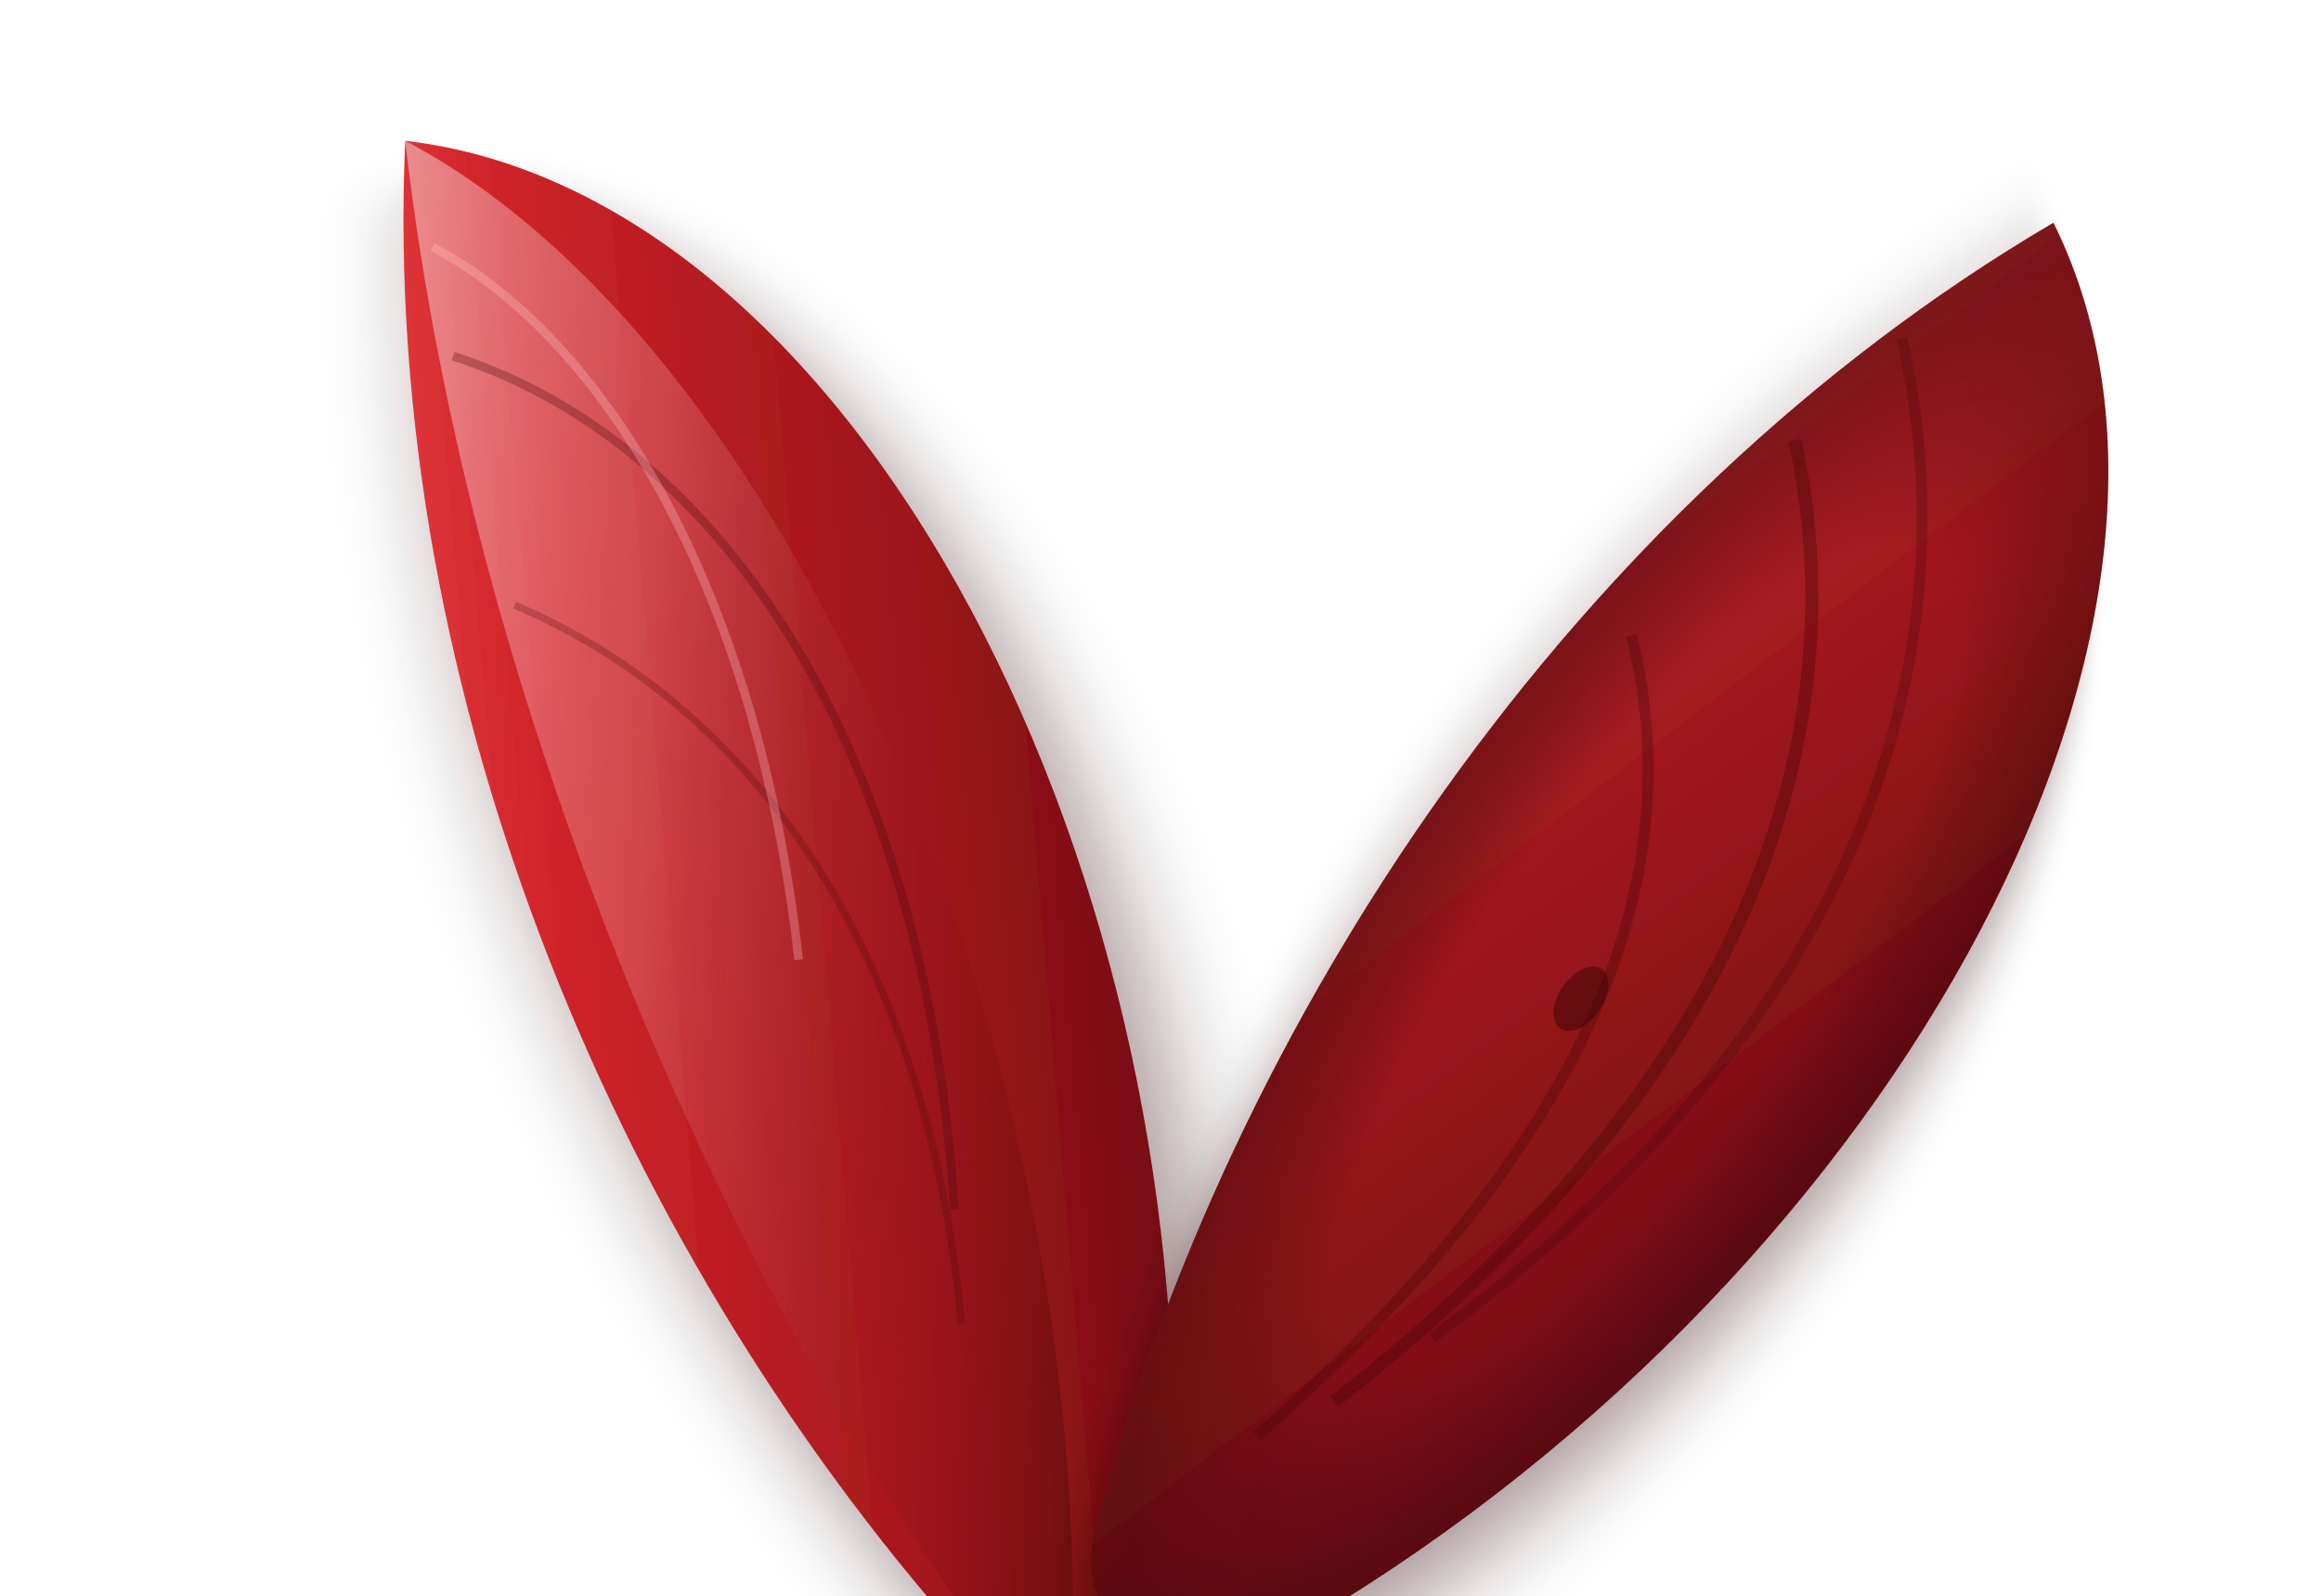
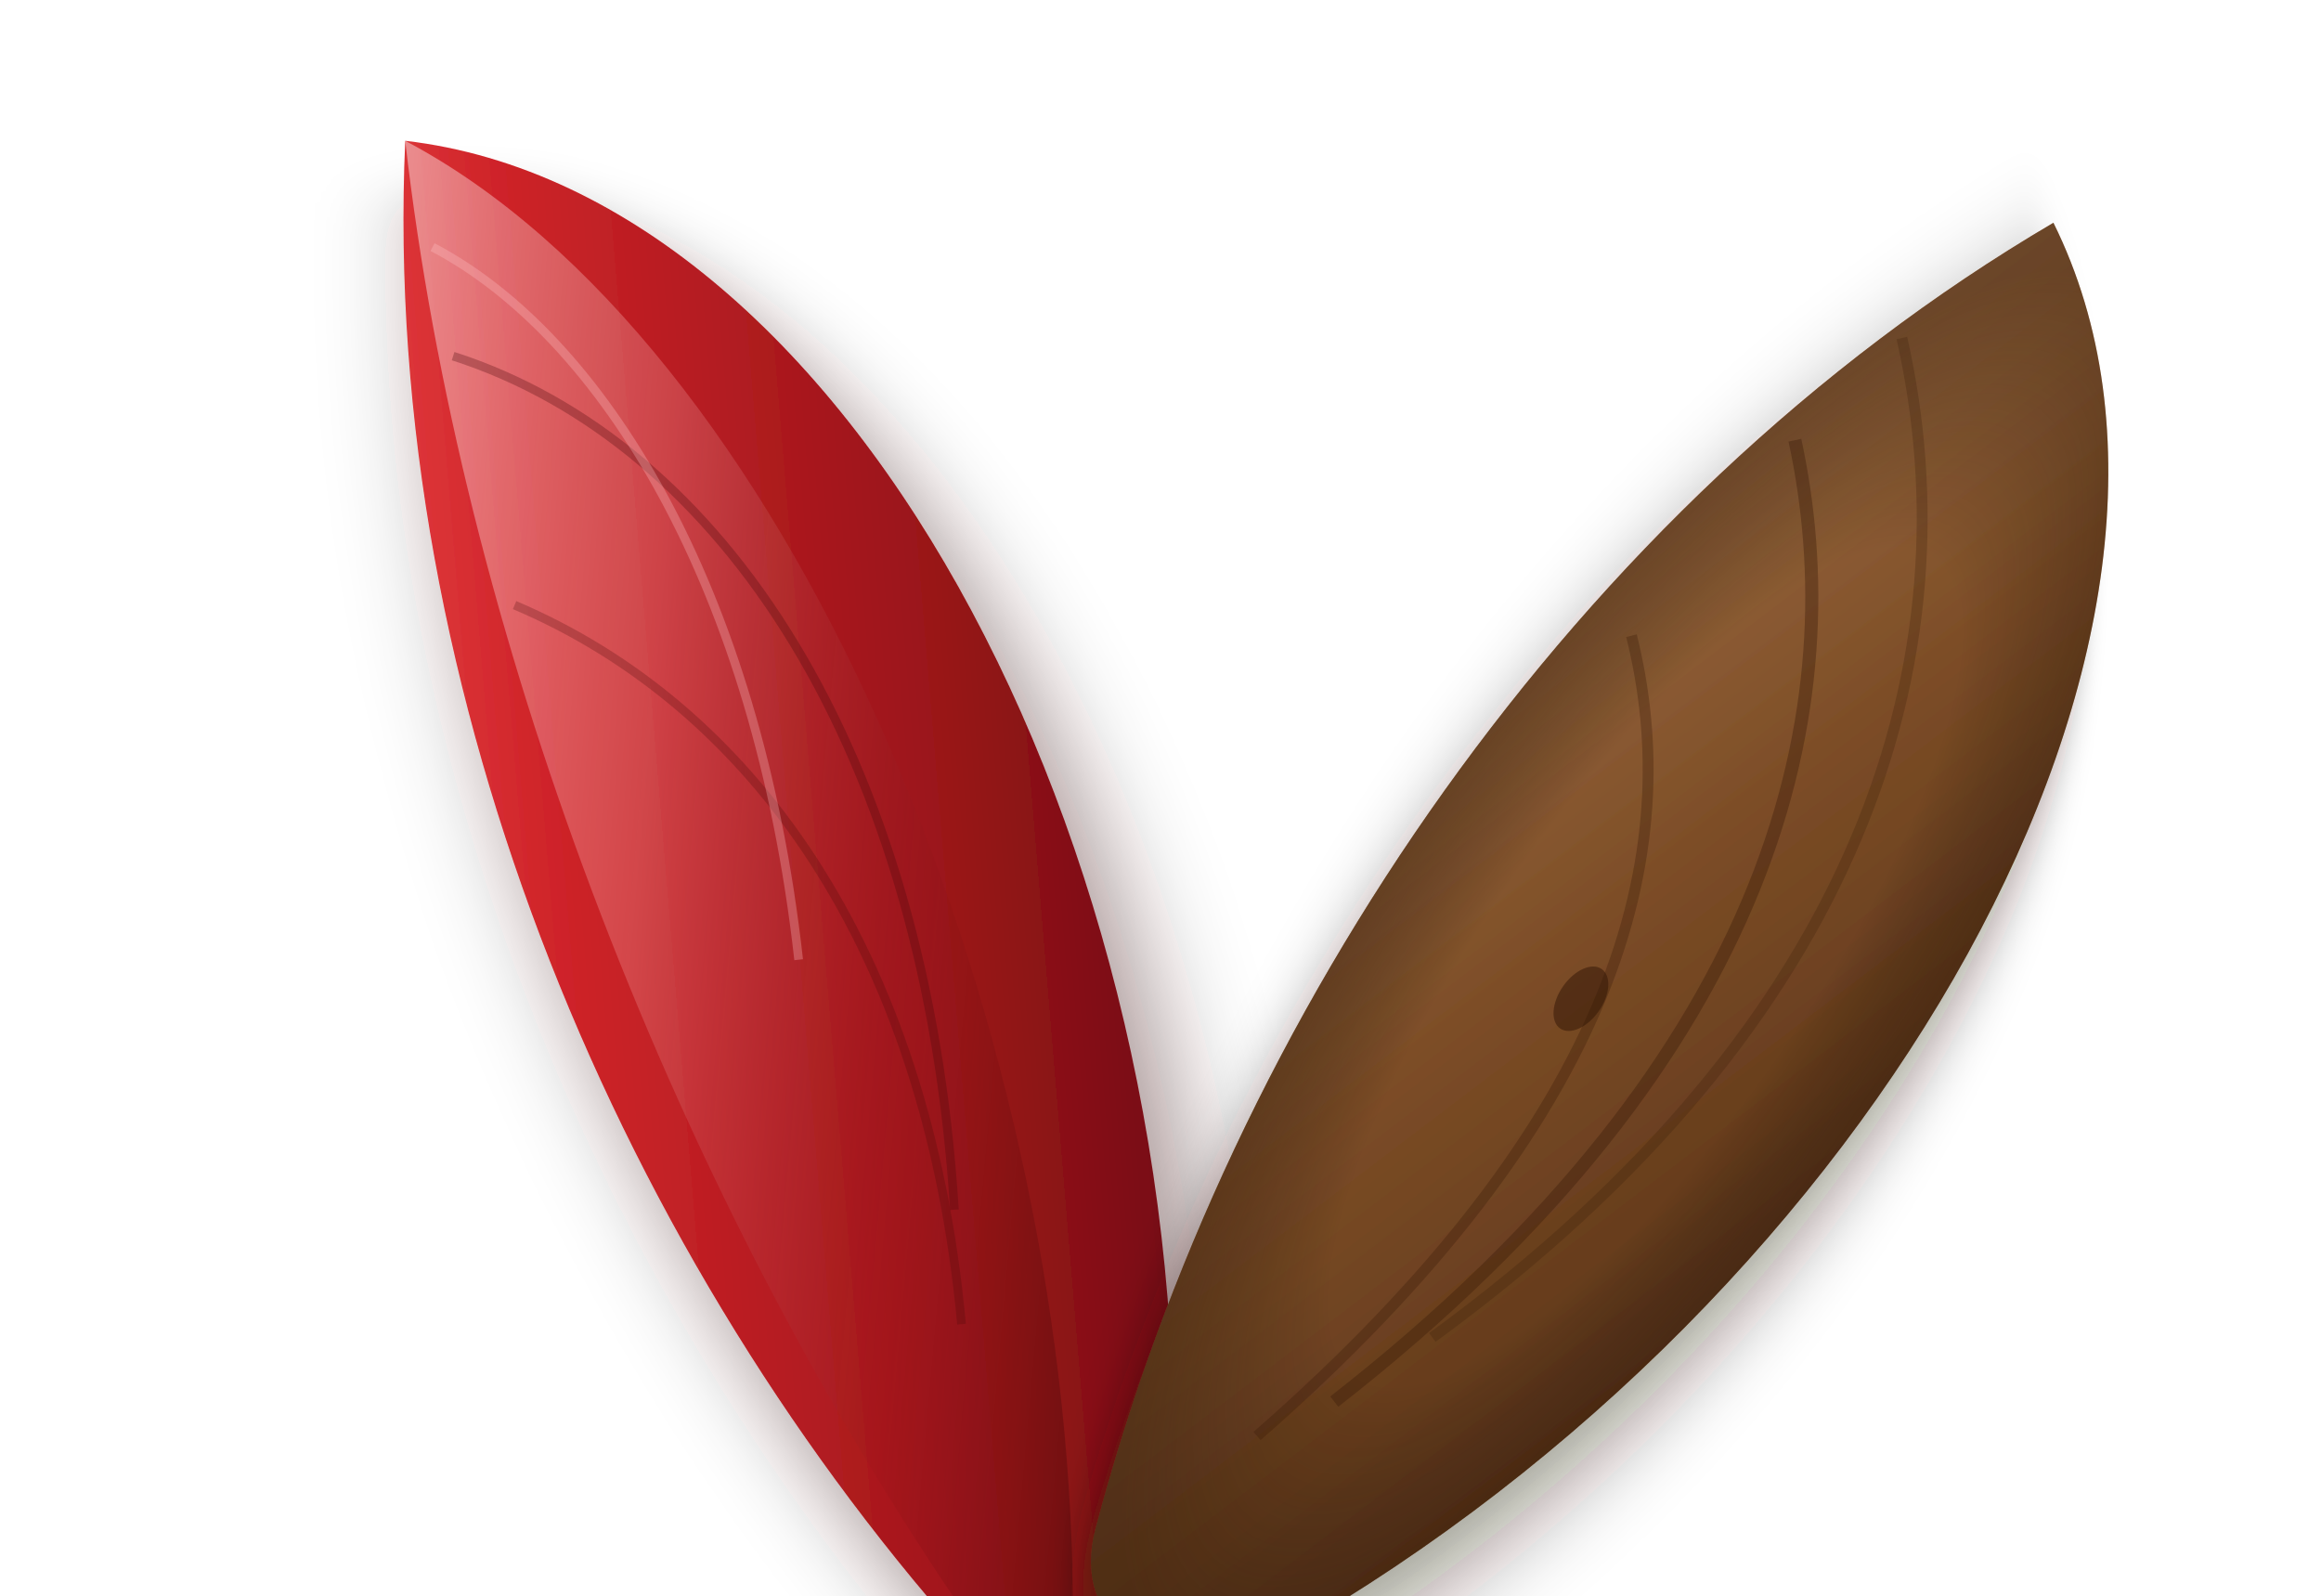
<svg xmlns="http://www.w3.org/2000/svg" viewBox="0 0 320 220" width="320" height="220">
  <g transform="translate(10, -10) rotate(-22 100 110)">
    <defs>
      <linearGradient id="cypressWood" x1="0%" y1="0%" x2="100%" y2="100%">
        <stop offset="0%" stop-color="#F14D4F" />
        <stop offset="25%" stop-color="#CF2429" />
        <stop offset="65%" stop-color="#991419" />
        <stop offset="100%" stop-color="#58090C" />
      </linearGradient>
      <linearGradient id="ridgeHighlight" x1="30%" y1="0%" x2="70%" y2="100%">
        <stop offset="0%" stop-color="#ffffff" stop-opacity="0.45" />
        <stop offset="35%" stop-color="#ffb8b8" stop-opacity="0.25" />
        <stop offset="70%" stop-color="#7f0e13" stop-opacity="0.1" />
        <stop offset="100%" stop-color="#330406" stop-opacity="0.45" />
      </linearGradient>
      <filter id="softShadow" x="-15%" y="-15%" width="130%" height="130%">
        <feDropShadow dx="2" dy="8" stdDeviation="6" flood-color="#2d0608" flood-opacity="0.45" />
      </filter>
    </defs>
    <path d="M 80 15               C 135 45, 145 150, 105 235               C 95 250, 80 252, 75 238               C 50 170, 48 85, 80 15 Z" fill="url(#cypressWood)" filter="url(#softShadow)" />
    <path d="M 80 15               C 118 60, 120 160, 90 236              C 85 240, 78 238, 75 230              C 60 160, 62 80, 80 15 Z" fill="url(#ridgeHighlight)" />
    <path d="M 75 45 C 105 70, 115 120, 95 180" stroke="#4a080a" stroke-width="1.2" stroke-opacity="0.3" fill="none" />
-     <path d="M 70 80 C 95 105, 105 145, 90 195" stroke="#4a080a" stroke-width="1" stroke-opacity="0.25" fill="none" />
+     <path d="M 70 80 C 95 105, 105 145, 90 195" stroke="#4a080a" stroke-width="1.2" stroke-opacity="0.25" fill="none" />
    <path d="M 78 30 C 95 50, 102 90, 88 140" stroke="#ffc2c4" stroke-width="1.2" stroke-opacity="0.3" fill="none" />
  </g>
  <g transform="translate(145, 10) rotate(35 100 110)">
    <defs>
      <linearGradient id="flatWood" x1="0%" y1="0%" x2="100%" y2="100%">
-         <stop offset="0%" stop-color="#BF262C" />
-         <stop offset="45%" stop-color="#96151A" />
-         <stop offset="100%" stop-color="#630A0E" />
+         <stop offset="0%" stop-color="#A57347" />
+         <stop offset="45%" stop-color="#7B4C26" />
+         <stop offset="100%" stop-color="#4F2B13" />
      </linearGradient>
      <radialGradient id="innerShade" cx="50%" cy="50%" r="50%">
        <stop offset="60%" stop-color="#000" stop-opacity="0" />
-         <stop offset="100%" stop-color="#280406" stop-opacity="0.38" />
+         <stop offset="100%" stop-color="#261307" stop-opacity="0.38" />
      </radialGradient>
      <filter id="softShadow2" x="-15%" y="-15%" width="130%" height="130%">
-         <feDropShadow dx="2" dy="8" stdDeviation="6" flood-color="#2d0608" flood-opacity="0.45" />
+         <feDropShadow dx="2" dy="8" stdDeviation="6" flood-color="#241205" flood-opacity="0.45" />
      </filter>
    </defs>
    <path d="M 80 15               C 135 45, 145 150, 105 235               C 95 250, 80 252, 75 238               C 50 170, 48 85, 80 15 Z" fill="url(#flatWood)" filter="url(#softShadow2)" />
    <path d="M 80 15               C 135 45, 145 150, 105 235               C 95 250, 80 252, 75 238               C 50 170, 48 85, 80 15 Z" fill="url(#innerShade)" />
-     <path d="M 68 60 C 95 85, 115 130, 92 205" stroke="#420608" stroke-width="1.8" stroke-opacity="0.35" fill="none" />
-     <path d="M 65 95 C 88 115, 102 150, 86 215" stroke="#420608" stroke-width="1.5" stroke-opacity="0.3" fill="none" />
-     <path d="M 72 40 C 105 70, 122 120, 98 190" stroke="#420608" stroke-width="1.5" stroke-opacity="0.25" fill="none" />
-     <ellipse cx="88" cy="140" rx="3" ry="5" fill="#3b0507" fill-opacity="0.5" />
+     <path d="M 68 60 C 95 85, 115 130, 92 205" stroke="#3A1C08" stroke-width="1.8" stroke-opacity="0.38" fill="none" />
+     <path d="M 65 95 C 88 115, 102 150, 86 215" stroke="#3A1C08" stroke-width="1.5" stroke-opacity="0.32" fill="none" />
+     <path d="M 72 40 C 105 70, 122 120, 98 190" stroke="#3A1C08" stroke-width="1.5" stroke-opacity="0.25" fill="none" />
+     <ellipse cx="88" cy="140" rx="3" ry="5" fill="#301505" fill-opacity="0.5" />
  </g>
</svg>
